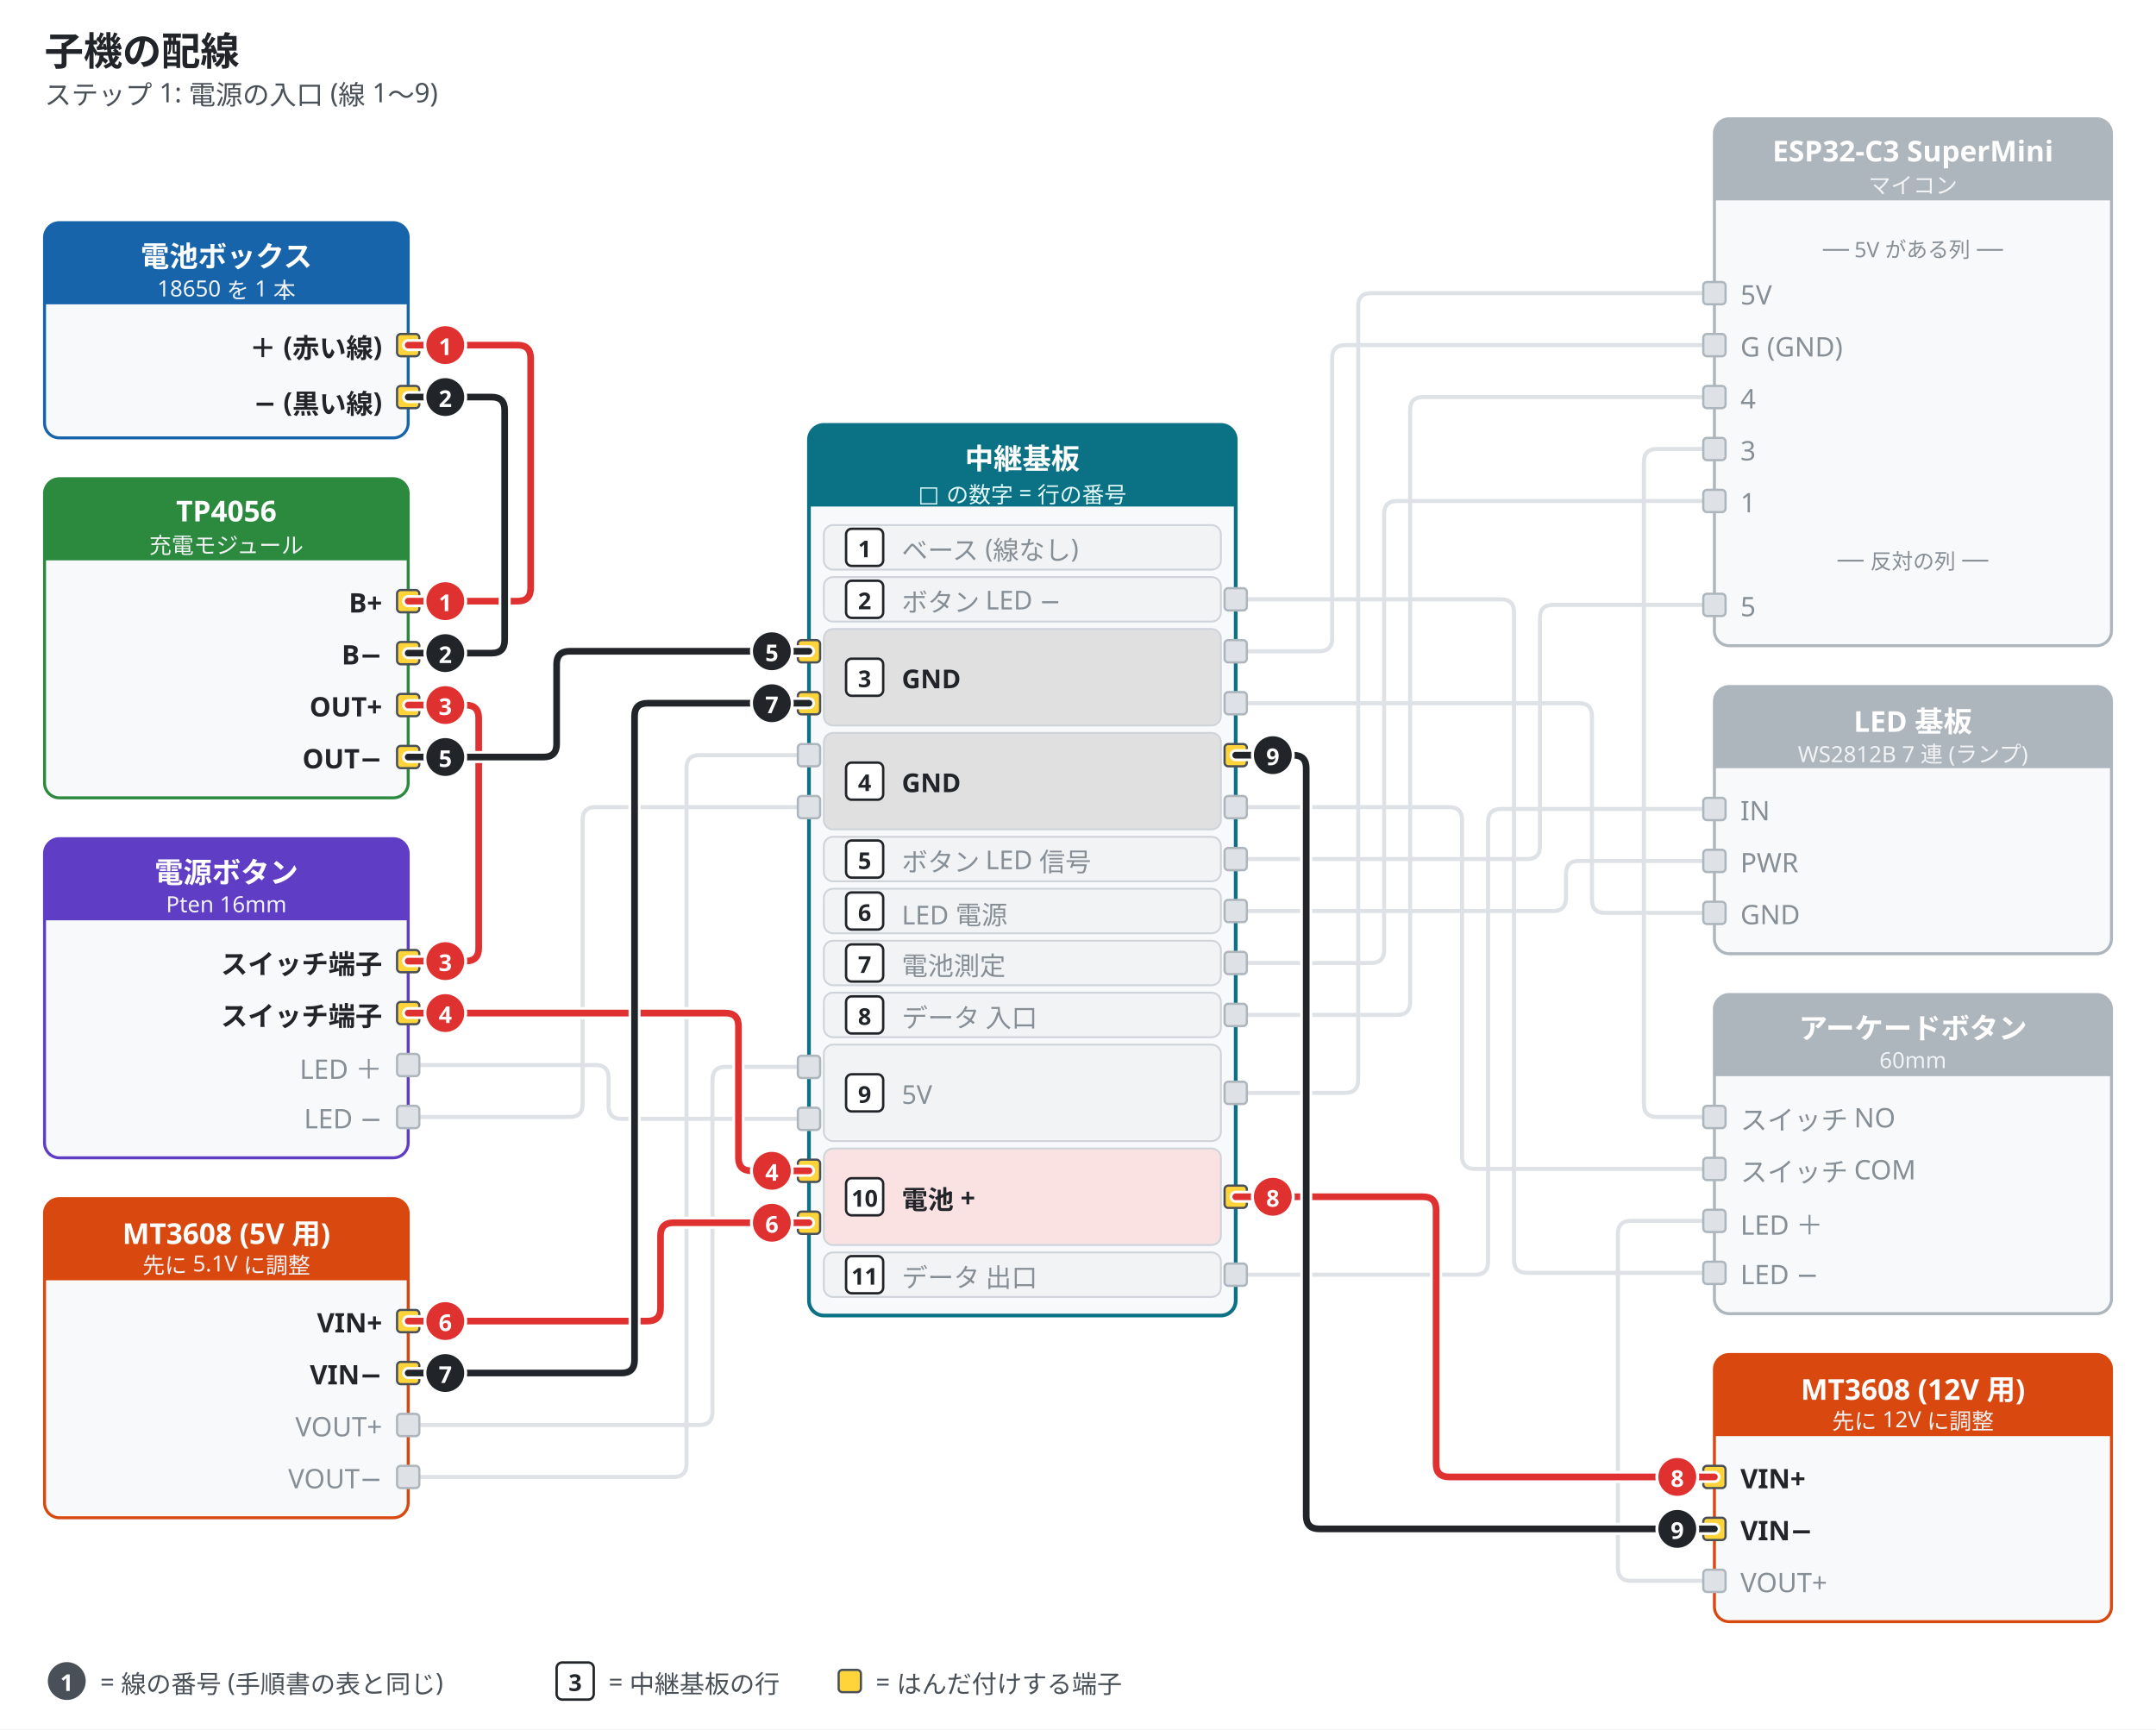
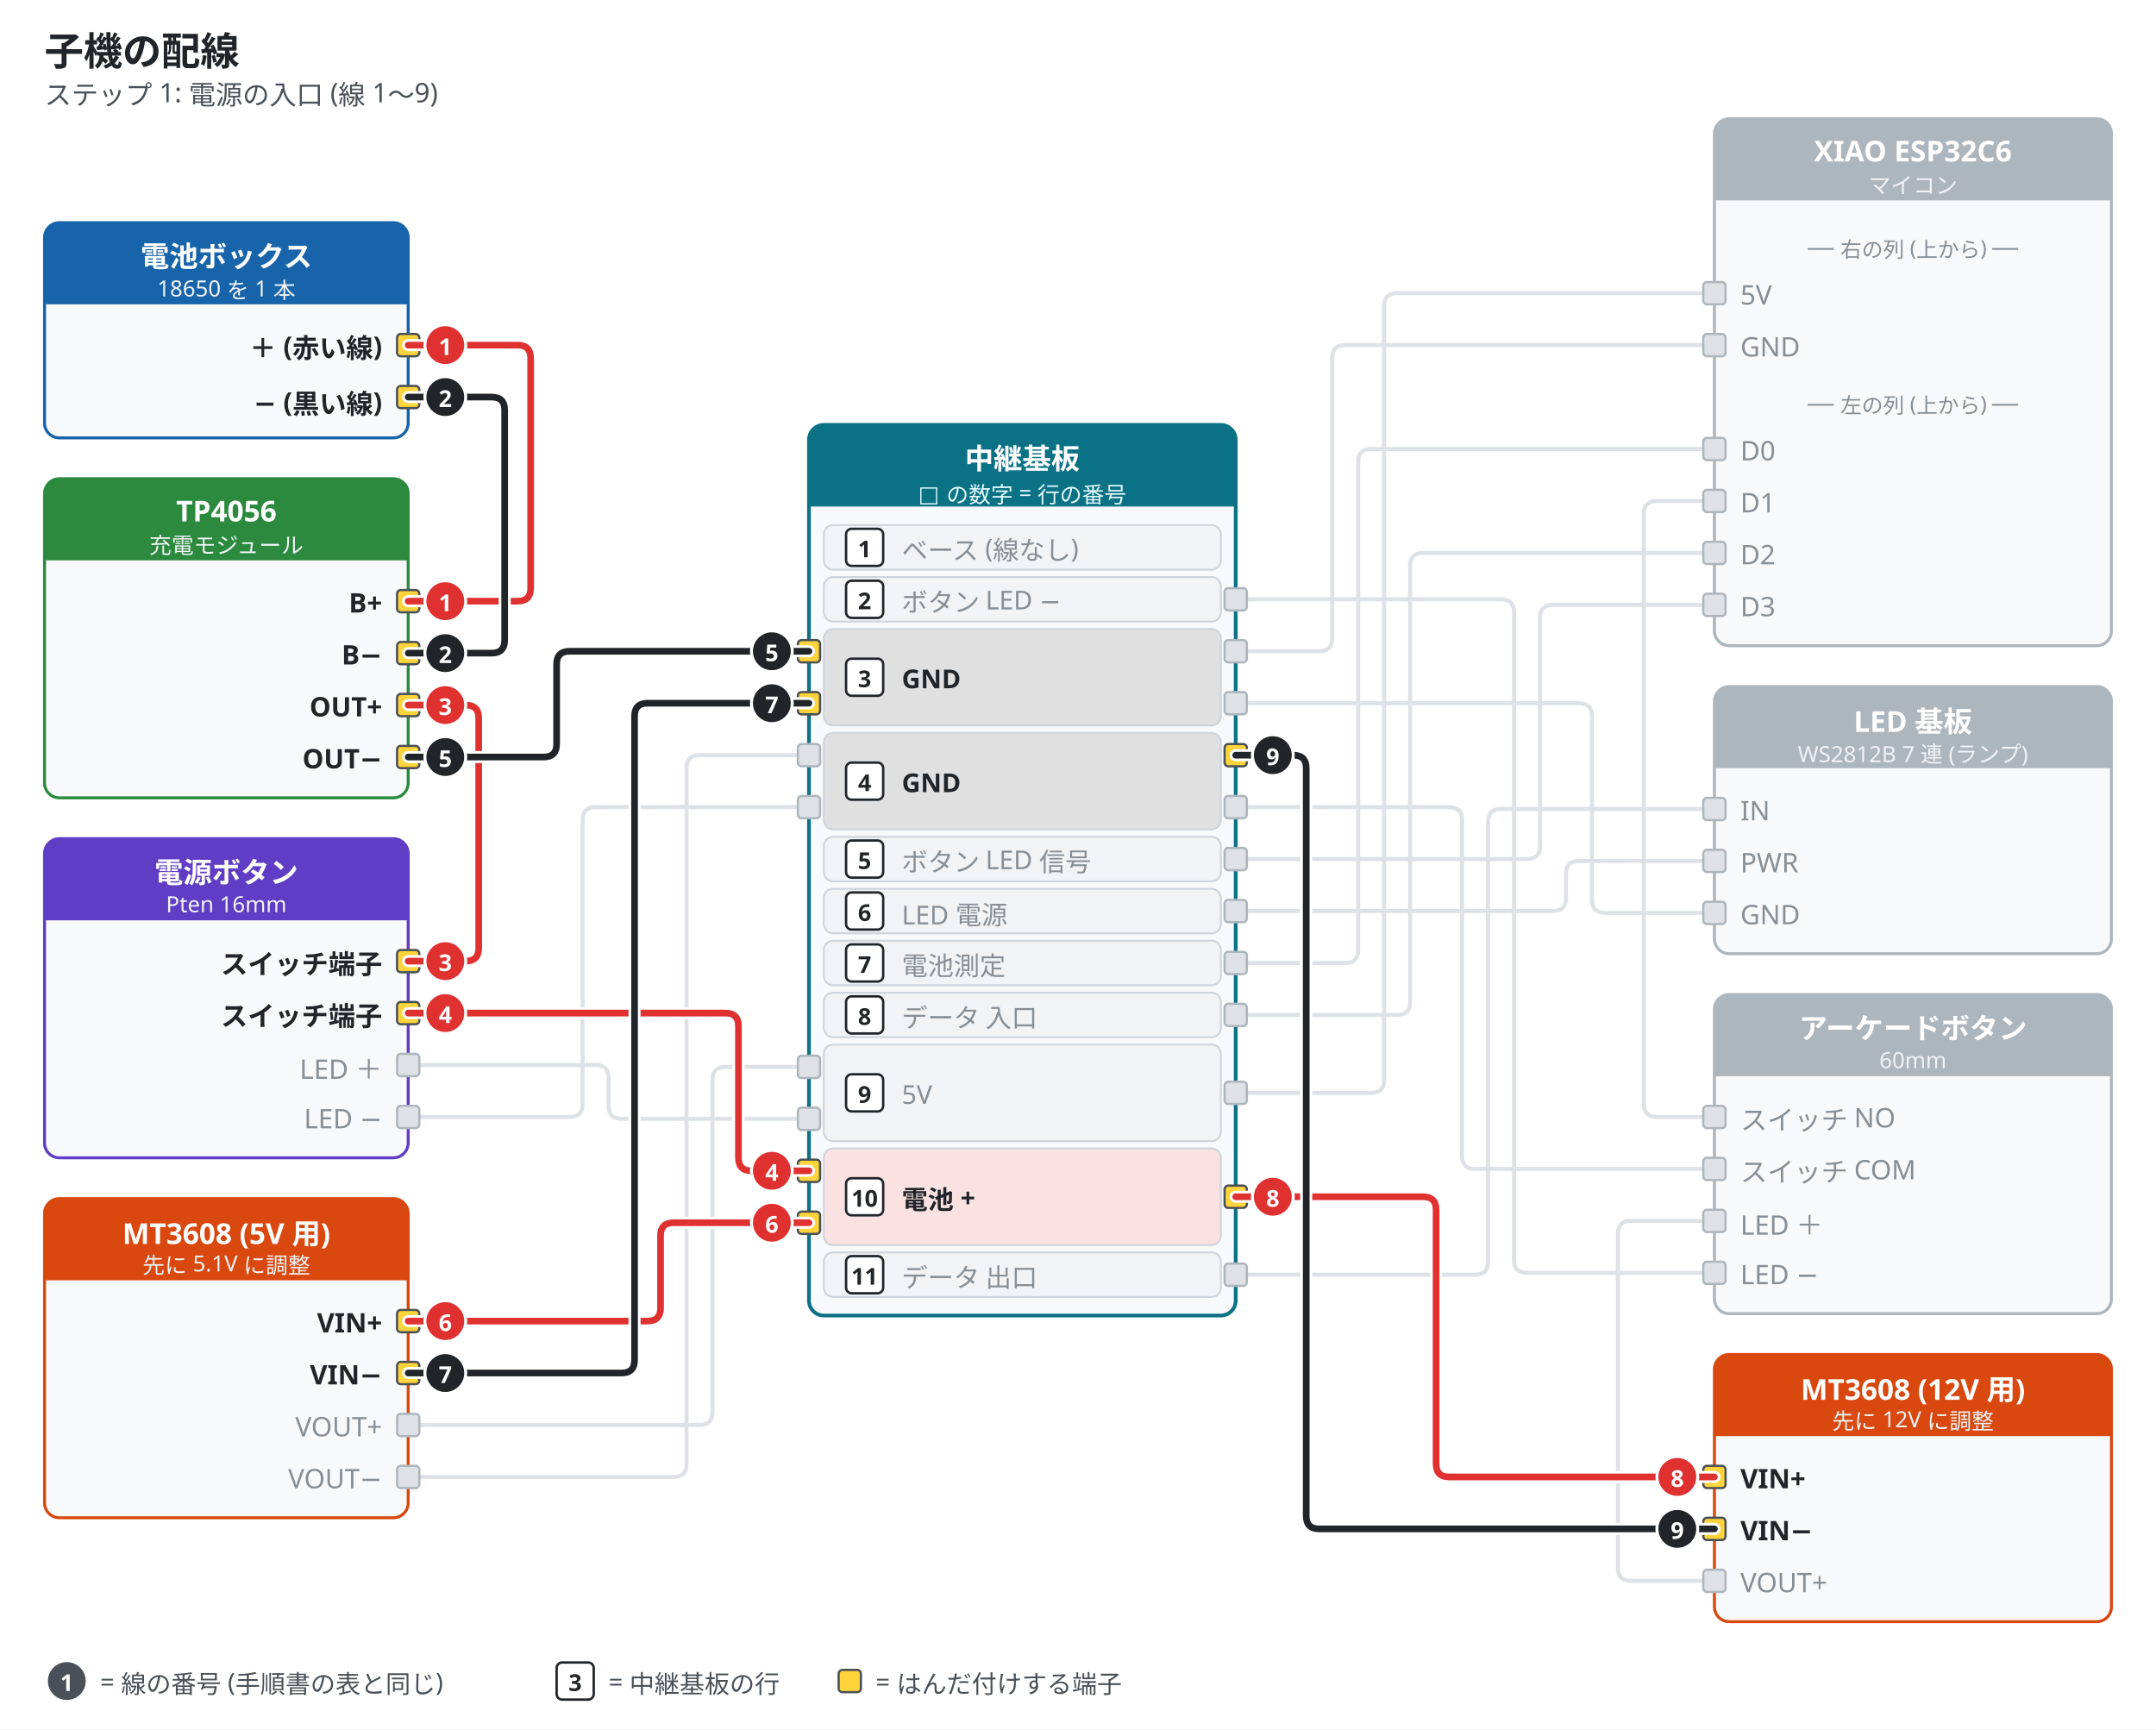
<svg xmlns="http://www.w3.org/2000/svg" viewBox="0 0 1162 932" width="1162" height="932" font-family="'Hiragino Sans','Hiragino Kaku Gothic ProN','Noto Sans JP','Yu Gothic',Meiryo,sans-serif" role="img">
  <rect width="1162" height="932" fill="#ffffff" />
  <text x="24.0" y="26.0" font-size="21" fill="#212529" text-anchor="start" font-weight="bold" dominant-baseline="central">子機の配線</text>
  <text x="24.0" y="50.0" font-size="14.5" fill="#495057" text-anchor="start" font-weight="normal" dominant-baseline="central">ステップ 1: 電源の入口 (線 1〜9)</text>
  <path d="M220.0,768.0 L377.0,768.0 Q384.0,768.0 384.0,761.0 L384.0,582.0 Q384.0,575.0 391.0,575.0 L436.0,575.0" fill="none" stroke="#dee2e6" stroke-width="2.2" stroke-linecap="round" stroke-linejoin="round" />
  <path d="M220.0,796.0 L363.0,796.0 Q370.0,796.0 370.0,789.0 L370.0,414.0 Q370.0,407.0 377.0,407.0 L436.0,407.0" fill="none" stroke="#dee2e6" stroke-width="2.2" stroke-linecap="round" stroke-linejoin="round" />
-   <path d="M666.0,589.0 L725.0,589.0 Q732.0,589.0 732.0,582.0 L732.0,165.0 Q732.0,158.0 739.0,158.0 L924.0,158.0" fill="none" stroke="#dee2e6" stroke-width="2.2" stroke-linecap="round" stroke-linejoin="round" />
+   <path d="M666.0,589.0 L739.0,589.0 Q746.0,589.0 746.0,582.0 L746.0,165.0 Q746.0,158.0 753.0,158.0 L924.0,158.0" fill="none" stroke="#dee2e6" stroke-width="2.2" stroke-linecap="round" stroke-linejoin="round" />
  <path d="M666.0,351.0 L711.0,351.0 Q718.0,351.0 718.0,344.0 L718.0,193.0 Q718.0,186.0 725.0,186.0 L924.0,186.0" fill="none" stroke="#dee2e6" stroke-width="2.2" stroke-linecap="round" stroke-linejoin="round" />
-   <path d="M924.0,270.0 L753.0,270.0 Q746.0,270.0 746.0,277.0 L746.0,512.0 Q746.0,519.0 739.0,519.0 L666.0,519.0" fill="none" stroke="#dee2e6" stroke-width="2.2" stroke-linecap="round" stroke-linejoin="round" />
-   <path d="M924.0,214.0 L767.0,214.0 Q760.0,214.0 760.0,221.0 L760.0,540.0 Q760.0,547.0 753.0,547.0 L666.0,547.0" fill="none" stroke="#dee2e6" stroke-width="2.2" stroke-linecap="round" stroke-linejoin="round" />
+   <path d="M924.0,242.0 L739.0,242.0 Q732.0,242.0 732.0,249.0 L732.0,512.0 Q732.0,519.0 725.0,519.0 L666.0,519.0" fill="none" stroke="#dee2e6" stroke-width="2.2" stroke-linecap="round" stroke-linejoin="round" />
+   <path d="M924.0,298.0 L767.0,298.0 Q760.0,298.0 760.0,305.0 L760.0,540.0 Q760.0,547.0 753.0,547.0 L666.0,547.0" fill="none" stroke="#dee2e6" stroke-width="2.2" stroke-linecap="round" stroke-linejoin="round" />
  <path d="M924.0,326.0 L837.0,326.0 Q830.0,326.0 830.0,333.0 L830.0,456.0 Q830.0,463.0 823.0,463.0 L666.0,463.0" fill="none" stroke="#dee2e6" stroke-width="2.2" stroke-linecap="round" stroke-linejoin="round" />
  <path d="M666.0,687.0 L795.0,687.0 Q802.0,687.0 802.0,680.0 L802.0,443.0 Q802.0,436.0 809.0,436.0 L924.0,436.0" fill="none" stroke="#dee2e6" stroke-width="2.2" stroke-linecap="round" stroke-linejoin="round" />
  <path d="M666.0,491.0 L837.0,491.0 Q844.0,491.0 844.0,484.0 L844.0,471.0 Q844.0,464.0 851.0,464.0 L924.0,464.0" fill="none" stroke="#dee2e6" stroke-width="2.2" stroke-linecap="round" stroke-linejoin="round" />
  <path d="M666.0,379.0 L851.0,379.0 Q858.0,379.0 858.0,386.0 L858.0,485.0 Q858.0,492.0 865.0,492.0 L924.0,492.0" fill="none" stroke="#dee2e6" stroke-width="2.2" stroke-linecap="round" stroke-linejoin="round" />
-   <path d="M924.0,242.0 L893.0,242.0 Q886.0,242.0 886.0,249.0 L886.0,595.0 Q886.0,602.0 893.0,602.0 L924.0,602.0" fill="none" stroke="#dee2e6" stroke-width="2.2" stroke-linecap="round" stroke-linejoin="round" />
+   <path d="M924.0,270.0 L893.0,270.0 Q886.0,270.0 886.0,277.0 L886.0,595.0 Q886.0,602.0 893.0,602.0 L924.0,602.0" fill="none" stroke="#dee2e6" stroke-width="2.2" stroke-linecap="round" stroke-linejoin="round" />
  <path d="M666.0,435.0 L781.0,435.0 Q788.0,435.0 788.0,442.0 L788.0,623.0 Q788.0,630.0 795.0,630.0 L924.0,630.0" fill="none" stroke="#dee2e6" stroke-width="2.2" stroke-linecap="round" stroke-linejoin="round" />
  <path d="M924.0,852.0 L879.0,852.0 Q872.0,852.0 872.0,845.0 L872.0,665.0 Q872.0,658.0 879.0,658.0 L924.0,658.0" fill="none" stroke="#dee2e6" stroke-width="2.2" stroke-linecap="round" stroke-linejoin="round" />
  <path d="M666.0,323.0 L809.0,323.0 Q816.0,323.0 816.0,330.0 L816.0,679.0 Q816.0,686.0 823.0,686.0 L924.0,686.0" fill="none" stroke="#dee2e6" stroke-width="2.2" stroke-linecap="round" stroke-linejoin="round" />
  <path d="M436.0,603.0 L335.0,603.0 Q328.0,603.0 328.0,596.0 L328.0,581.0 Q328.0,574.0 321.0,574.0 L220.0,574.0" fill="none" stroke="#dee2e6" stroke-width="2.2" stroke-linecap="round" stroke-linejoin="round" />
  <path d="M436.0,435.0 L321.0,435.0 Q314.0,435.0 314.0,442.0 L314.0,595.0 Q314.0,602.0 307.0,602.0 L220.0,602.0" fill="none" stroke="#dee2e6" stroke-width="2.2" stroke-linecap="round" stroke-linejoin="round" />
  <rect x="24.0" y="120.0" width="196.0" height="116.0" rx="8" fill="#f8f9fa" stroke="#1864ab" stroke-width="1.6" />
  <path d="M24.0,164.0 v-36 a8,8 0 0 1 8,-8 h180.0 a8,8 0 0 1 8,8 v36 z" fill="#1864ab" stroke="none" stroke-width="0" stroke-linecap="round" stroke-linejoin="round" />
  <text x="122.0" y="137.0" font-size="15.5" fill="#ffffff" text-anchor="middle" font-weight="bold" dominant-baseline="central">電池ボックス</text>
  <text x="122.0" y="155.0" font-size="12" fill="#f1f3f5" text-anchor="middle" font-weight="normal" dominant-baseline="central">18650 を 1 本</text>
  <rect x="214.0" y="180.0" width="12.0" height="12.0" rx="2" fill="#ffd43b" stroke="#495057" stroke-width="1.2" />
  <text x="206.0" y="186.5" font-size="14.5" fill="#212529" text-anchor="end" font-weight="bold" dominant-baseline="central">＋ (赤い線)</text>
  <rect x="214.0" y="208.0" width="12.0" height="12.0" rx="2" fill="#ffd43b" stroke="#495057" stroke-width="1.2" />
  <text x="206.0" y="214.5" font-size="14.5" fill="#212529" text-anchor="end" font-weight="bold" dominant-baseline="central">− (黒い線)</text>
  <rect x="24.0" y="258.0" width="196.0" height="172.0" rx="8" fill="#f8f9fa" stroke="#2b8a3e" stroke-width="1.6" />
  <path d="M24.0,302.0 v-36 a8,8 0 0 1 8,-8 h180.0 a8,8 0 0 1 8,8 v36 z" fill="#2b8a3e" stroke="none" stroke-width="0" stroke-linecap="round" stroke-linejoin="round" />
  <text x="122.0" y="275.0" font-size="15.5" fill="#ffffff" text-anchor="middle" font-weight="bold" dominant-baseline="central">TP4056</text>
  <text x="122.0" y="293.0" font-size="12" fill="#f1f3f5" text-anchor="middle" font-weight="normal" dominant-baseline="central">充電モジュール</text>
  <rect x="214.0" y="318.0" width="12.0" height="12.0" rx="2" fill="#ffd43b" stroke="#495057" stroke-width="1.2" />
  <text x="206.0" y="324.5" font-size="14.5" fill="#212529" text-anchor="end" font-weight="bold" dominant-baseline="central">B+</text>
  <rect x="214.0" y="346.0" width="12.0" height="12.0" rx="2" fill="#ffd43b" stroke="#495057" stroke-width="1.2" />
  <text x="206.0" y="352.5" font-size="14.5" fill="#212529" text-anchor="end" font-weight="bold" dominant-baseline="central">B−</text>
  <rect x="214.0" y="374.0" width="12.0" height="12.0" rx="2" fill="#ffd43b" stroke="#495057" stroke-width="1.2" />
  <text x="206.0" y="380.5" font-size="14.5" fill="#212529" text-anchor="end" font-weight="bold" dominant-baseline="central">OUT+</text>
  <rect x="214.0" y="402.0" width="12.0" height="12.0" rx="2" fill="#ffd43b" stroke="#495057" stroke-width="1.2" />
  <text x="206.0" y="408.5" font-size="14.5" fill="#212529" text-anchor="end" font-weight="bold" dominant-baseline="central">OUT−</text>
  <rect x="24.0" y="452.0" width="196.0" height="172.0" rx="8" fill="#f8f9fa" stroke="#5f3dc4" stroke-width="1.6" />
  <path d="M24.0,496.0 v-36 a8,8 0 0 1 8,-8 h180.0 a8,8 0 0 1 8,8 v36 z" fill="#5f3dc4" stroke="none" stroke-width="0" stroke-linecap="round" stroke-linejoin="round" />
  <text x="122.0" y="469.0" font-size="15.5" fill="#ffffff" text-anchor="middle" font-weight="bold" dominant-baseline="central">電源ボタン</text>
  <text x="122.0" y="487.0" font-size="12" fill="#f1f3f5" text-anchor="middle" font-weight="normal" dominant-baseline="central">Pten 16mm</text>
  <rect x="214.0" y="512.0" width="12.0" height="12.0" rx="2" fill="#ffd43b" stroke="#495057" stroke-width="1.2" />
  <text x="206.0" y="518.5" font-size="14.5" fill="#212529" text-anchor="end" font-weight="bold" dominant-baseline="central">スイッチ端子</text>
  <rect x="214.0" y="540.0" width="12.0" height="12.0" rx="2" fill="#ffd43b" stroke="#495057" stroke-width="1.2" />
  <text x="206.0" y="546.5" font-size="14.5" fill="#212529" text-anchor="end" font-weight="bold" dominant-baseline="central">スイッチ端子</text>
  <rect x="214.0" y="568.0" width="12.0" height="12.0" rx="2" fill="#dee2e6" stroke="#adb5bd" stroke-width="1.2" />
  <text x="206.0" y="574.5" font-size="14.5" fill="#868e96" text-anchor="end" font-weight="normal" dominant-baseline="central">LED ＋</text>
  <rect x="214.0" y="596.0" width="12.0" height="12.0" rx="2" fill="#dee2e6" stroke="#adb5bd" stroke-width="1.2" />
  <text x="206.0" y="602.5" font-size="14.5" fill="#868e96" text-anchor="end" font-weight="normal" dominant-baseline="central">LED −</text>
  <rect x="24.0" y="646.0" width="196.0" height="172.0" rx="8" fill="#f8f9fa" stroke="#d9480f" stroke-width="1.6" />
  <path d="M24.0,690.0 v-36 a8,8 0 0 1 8,-8 h180.0 a8,8 0 0 1 8,8 v36 z" fill="#d9480f" stroke="none" stroke-width="0" stroke-linecap="round" stroke-linejoin="round" />
  <text x="122.0" y="663.0" font-size="15.5" fill="#ffffff" text-anchor="middle" font-weight="bold" dominant-baseline="central">MT3608 (5V 用)</text>
  <text x="122.0" y="681.0" font-size="12" fill="#f1f3f5" text-anchor="middle" font-weight="normal" dominant-baseline="central">先に 5.1V に調整</text>
  <rect x="214.0" y="706.0" width="12.0" height="12.0" rx="2" fill="#ffd43b" stroke="#495057" stroke-width="1.2" />
  <text x="206.0" y="712.5" font-size="14.5" fill="#212529" text-anchor="end" font-weight="bold" dominant-baseline="central">VIN+</text>
  <rect x="214.0" y="734.0" width="12.0" height="12.0" rx="2" fill="#ffd43b" stroke="#495057" stroke-width="1.2" />
  <text x="206.0" y="740.5" font-size="14.5" fill="#212529" text-anchor="end" font-weight="bold" dominant-baseline="central">VIN−</text>
  <rect x="214.0" y="762.0" width="12.0" height="12.0" rx="2" fill="#dee2e6" stroke="#adb5bd" stroke-width="1.2" />
  <text x="206.0" y="768.5" font-size="14.5" fill="#868e96" text-anchor="end" font-weight="normal" dominant-baseline="central">VOUT+</text>
  <rect x="214.0" y="790.0" width="12.0" height="12.0" rx="2" fill="#dee2e6" stroke="#adb5bd" stroke-width="1.2" />
  <text x="206.0" y="796.5" font-size="14.5" fill="#868e96" text-anchor="end" font-weight="normal" dominant-baseline="central">VOUT−</text>
  <rect x="924.0" y="64.0" width="214.0" height="284.0" rx="8" fill="#f8f9fa" stroke="#adb5bd" stroke-width="1.6" />
  <path d="M924.0,108.0 v-36 a8,8 0 0 1 8,-8 h198.0 a8,8 0 0 1 8,8 v36 z" fill="#adb5bd" stroke="none" stroke-width="0" stroke-linecap="round" stroke-linejoin="round" />
-   <text x="1031.0" y="81.0" font-size="15.5" fill="#ffffff" text-anchor="middle" font-weight="bold" dominant-baseline="central">ESP32-C3 SuperMini</text>
+   <text x="1031.0" y="81.0" font-size="15.5" fill="#ffffff" text-anchor="middle" font-weight="bold" dominant-baseline="central">XIAO ESP32C6</text>
  <text x="1031.0" y="99.0" font-size="12" fill="#f1f3f5" text-anchor="middle" font-weight="normal" dominant-baseline="central">マイコン</text>
-   <text x="1031.0" y="132.0" font-size="11.5" fill="#868e96" text-anchor="middle" font-weight="normal" dominant-baseline="central">── 5V がある列 ──</text>
+   <text x="1031.0" y="132.0" font-size="11.5" fill="#868e96" text-anchor="middle" font-weight="normal" dominant-baseline="central">── 右の列 (上から) ──</text>
  <rect x="918.0" y="152.0" width="12.0" height="12.0" rx="2" fill="#dee2e6" stroke="#adb5bd" stroke-width="1.2" />
  <text x="938.0" y="158.5" font-size="14.5" fill="#868e96" text-anchor="start" font-weight="normal" dominant-baseline="central">5V</text>
  <rect x="918.0" y="180.0" width="12.0" height="12.0" rx="2" fill="#dee2e6" stroke="#adb5bd" stroke-width="1.2" />
-   <text x="938.0" y="186.5" font-size="14.5" fill="#868e96" text-anchor="start" font-weight="normal" dominant-baseline="central">G (GND)</text>
-   <rect x="918.0" y="208.0" width="12.0" height="12.0" rx="2" fill="#dee2e6" stroke="#adb5bd" stroke-width="1.2" />
-   <text x="938.0" y="214.5" font-size="14.5" fill="#868e96" text-anchor="start" font-weight="normal" dominant-baseline="central">4</text>
+   <text x="938.0" y="186.5" font-size="14.5" fill="#868e96" text-anchor="start" font-weight="normal" dominant-baseline="central">GND</text>
+   <text x="1031.0" y="216.0" font-size="11.5" fill="#868e96" text-anchor="middle" font-weight="normal" dominant-baseline="central">── 左の列 (上から) ──</text>
  <rect x="918.0" y="236.0" width="12.0" height="12.0" rx="2" fill="#dee2e6" stroke="#adb5bd" stroke-width="1.2" />
-   <text x="938.0" y="242.5" font-size="14.5" fill="#868e96" text-anchor="start" font-weight="normal" dominant-baseline="central">3</text>
+   <text x="938.0" y="242.5" font-size="14.5" fill="#868e96" text-anchor="start" font-weight="normal" dominant-baseline="central">D0</text>
  <rect x="918.0" y="264.0" width="12.0" height="12.0" rx="2" fill="#dee2e6" stroke="#adb5bd" stroke-width="1.2" />
-   <text x="938.0" y="270.5" font-size="14.5" fill="#868e96" text-anchor="start" font-weight="normal" dominant-baseline="central">1</text>
-   <text x="1031.0" y="300.0" font-size="11.5" fill="#868e96" text-anchor="middle" font-weight="normal" dominant-baseline="central">── 反対の列 ──</text>
+   <text x="938.0" y="270.5" font-size="14.5" fill="#868e96" text-anchor="start" font-weight="normal" dominant-baseline="central">D1</text>
+   <rect x="918.0" y="292.0" width="12.0" height="12.0" rx="2" fill="#dee2e6" stroke="#adb5bd" stroke-width="1.2" />
+   <text x="938.0" y="298.5" font-size="14.5" fill="#868e96" text-anchor="start" font-weight="normal" dominant-baseline="central">D2</text>
  <rect x="918.0" y="320.0" width="12.0" height="12.0" rx="2" fill="#dee2e6" stroke="#adb5bd" stroke-width="1.2" />
-   <text x="938.0" y="326.5" font-size="14.5" fill="#868e96" text-anchor="start" font-weight="normal" dominant-baseline="central">5</text>
+   <text x="938.0" y="326.5" font-size="14.5" fill="#868e96" text-anchor="start" font-weight="normal" dominant-baseline="central">D3</text>
  <rect x="924.0" y="370.0" width="214.0" height="144.0" rx="8" fill="#f8f9fa" stroke="#adb5bd" stroke-width="1.6" />
  <path d="M924.0,414.0 v-36 a8,8 0 0 1 8,-8 h198.0 a8,8 0 0 1 8,8 v36 z" fill="#adb5bd" stroke="none" stroke-width="0" stroke-linecap="round" stroke-linejoin="round" />
  <text x="1031.0" y="387.0" font-size="15.5" fill="#ffffff" text-anchor="middle" font-weight="bold" dominant-baseline="central">LED 基板</text>
  <text x="1031.0" y="405.0" font-size="12" fill="#f1f3f5" text-anchor="middle" font-weight="normal" dominant-baseline="central">WS2812B 7 連 (ランプ)</text>
  <rect x="918.0" y="430.0" width="12.0" height="12.0" rx="2" fill="#dee2e6" stroke="#adb5bd" stroke-width="1.2" />
  <text x="938.0" y="436.5" font-size="14.5" fill="#868e96" text-anchor="start" font-weight="normal" dominant-baseline="central">IN</text>
  <rect x="918.0" y="458.0" width="12.0" height="12.0" rx="2" fill="#dee2e6" stroke="#adb5bd" stroke-width="1.2" />
  <text x="938.0" y="464.5" font-size="14.5" fill="#868e96" text-anchor="start" font-weight="normal" dominant-baseline="central">PWR</text>
  <rect x="918.0" y="486.0" width="12.0" height="12.0" rx="2" fill="#dee2e6" stroke="#adb5bd" stroke-width="1.2" />
  <text x="938.0" y="492.5" font-size="14.5" fill="#868e96" text-anchor="start" font-weight="normal" dominant-baseline="central">GND</text>
  <rect x="924.0" y="536.0" width="214.0" height="172.0" rx="8" fill="#f8f9fa" stroke="#adb5bd" stroke-width="1.6" />
  <path d="M924.0,580.0 v-36 a8,8 0 0 1 8,-8 h198.0 a8,8 0 0 1 8,8 v36 z" fill="#adb5bd" stroke="none" stroke-width="0" stroke-linecap="round" stroke-linejoin="round" />
  <text x="1031.0" y="553.0" font-size="15.5" fill="#ffffff" text-anchor="middle" font-weight="bold" dominant-baseline="central">アーケードボタン</text>
  <text x="1031.0" y="571.0" font-size="12" fill="#f1f3f5" text-anchor="middle" font-weight="normal" dominant-baseline="central">60mm</text>
  <rect x="918.0" y="596.0" width="12.0" height="12.0" rx="2" fill="#dee2e6" stroke="#adb5bd" stroke-width="1.2" />
  <text x="938.0" y="602.5" font-size="14.5" fill="#868e96" text-anchor="start" font-weight="normal" dominant-baseline="central">スイッチ NO</text>
  <rect x="918.0" y="624.0" width="12.0" height="12.0" rx="2" fill="#dee2e6" stroke="#adb5bd" stroke-width="1.2" />
  <text x="938.0" y="630.5" font-size="14.5" fill="#868e96" text-anchor="start" font-weight="normal" dominant-baseline="central">スイッチ COM</text>
  <rect x="918.0" y="652.0" width="12.0" height="12.0" rx="2" fill="#dee2e6" stroke="#adb5bd" stroke-width="1.2" />
  <text x="938.0" y="658.5" font-size="14.5" fill="#868e96" text-anchor="start" font-weight="normal" dominant-baseline="central">LED ＋</text>
  <rect x="918.0" y="680.0" width="12.0" height="12.0" rx="2" fill="#dee2e6" stroke="#adb5bd" stroke-width="1.2" />
  <text x="938.0" y="686.5" font-size="14.5" fill="#868e96" text-anchor="start" font-weight="normal" dominant-baseline="central">LED −</text>
  <rect x="924.0" y="730.0" width="214.0" height="144.0" rx="8" fill="#f8f9fa" stroke="#d9480f" stroke-width="1.6" />
  <path d="M924.0,774.0 v-36 a8,8 0 0 1 8,-8 h198.0 a8,8 0 0 1 8,8 v36 z" fill="#d9480f" stroke="none" stroke-width="0" stroke-linecap="round" stroke-linejoin="round" />
  <text x="1031.0" y="747.0" font-size="15.5" fill="#ffffff" text-anchor="middle" font-weight="bold" dominant-baseline="central">MT3608 (12V 用)</text>
  <text x="1031.0" y="765.0" font-size="12" fill="#f1f3f5" text-anchor="middle" font-weight="normal" dominant-baseline="central">先に 12V に調整</text>
  <rect x="918.0" y="790.0" width="12.0" height="12.0" rx="2" fill="#ffd43b" stroke="#495057" stroke-width="1.2" />
  <text x="938.0" y="796.5" font-size="14.5" fill="#212529" text-anchor="start" font-weight="bold" dominant-baseline="central">VIN+</text>
  <rect x="918.0" y="818.0" width="12.0" height="12.0" rx="2" fill="#ffd43b" stroke="#495057" stroke-width="1.2" />
  <text x="938.0" y="824.5" font-size="14.5" fill="#212529" text-anchor="start" font-weight="bold" dominant-baseline="central">VIN−</text>
  <rect x="918.0" y="846.0" width="12.0" height="12.0" rx="2" fill="#dee2e6" stroke="#adb5bd" stroke-width="1.2" />
  <text x="938.0" y="852.5" font-size="14.5" fill="#868e96" text-anchor="start" font-weight="normal" dominant-baseline="central">VOUT+</text>
  <rect x="436.0" y="229.0" width="230.0" height="480.0" rx="8" fill="#f8f9fa" stroke="#0b7285" stroke-width="2" />
  <path d="M436.0,273.0 v-36 a8,8 0 0 1 8,-8 h214.0 a8,8 0 0 1 8,8 v36 z" fill="#0b7285" stroke="none" stroke-width="0" stroke-linecap="round" stroke-linejoin="round" />
  <text x="551.0" y="246.0" font-size="15.5" fill="#ffffff" text-anchor="middle" font-weight="bold" dominant-baseline="central">中継基板</text>
  <text x="551.0" y="264.0" font-size="12" fill="#e3fafc" text-anchor="middle" font-weight="normal" dominant-baseline="central">□ の数字 = 行の番号</text>
  <rect x="444.0" y="283.0" width="214.0" height="24.0" rx="5" fill="#f1f3f5" stroke="#ced4da" stroke-width="1" />
  <rect x="456.0" y="285.0" width="20.0" height="20.0" rx="3" fill="#ffffff" stroke="#212529" stroke-width="1.3" />
  <text x="466.0" y="295.5" font-size="12.5" fill="#212529" text-anchor="middle" font-weight="bold" dominant-baseline="central">1</text>
  <text x="486.0" y="295.5" font-size="14" fill="#868e96" text-anchor="start" font-weight="normal" dominant-baseline="central">ベース (線なし)</text>
  <rect x="444.0" y="311.0" width="214.0" height="24.0" rx="5" fill="#f1f3f5" stroke="#ced4da" stroke-width="1" />
  <rect x="456.0" y="313.0" width="20.0" height="20.0" rx="3" fill="#ffffff" stroke="#212529" stroke-width="1.3" />
  <text x="466.0" y="323.5" font-size="12.5" fill="#212529" text-anchor="middle" font-weight="bold" dominant-baseline="central">2</text>
  <text x="486.0" y="323.5" font-size="14" fill="#868e96" text-anchor="start" font-weight="normal" dominant-baseline="central">ボタン LED −</text>
  <rect x="660.0" y="317.0" width="12.0" height="12.0" rx="2" fill="#dee2e6" stroke="#adb5bd" stroke-width="1.2" />
  <rect x="444.0" y="339.0" width="214.0" height="52.0" rx="5" fill="#e0e0e1" stroke="#ced4da" stroke-width="1" />
  <rect x="456.0" y="355.0" width="20.0" height="20.0" rx="3" fill="#ffffff" stroke="#212529" stroke-width="1.3" />
  <text x="466.0" y="365.5" font-size="12.5" fill="#212529" text-anchor="middle" font-weight="bold" dominant-baseline="central">3</text>
  <text x="486.0" y="365.5" font-size="14" fill="#212529" text-anchor="start" font-weight="bold" dominant-baseline="central">GND</text>
  <rect x="430.0" y="345.0" width="12.0" height="12.0" rx="2" fill="#ffd43b" stroke="#495057" stroke-width="1.2" />
  <rect x="430.0" y="373.0" width="12.0" height="12.0" rx="2" fill="#ffd43b" stroke="#495057" stroke-width="1.2" />
  <rect x="660.0" y="345.0" width="12.0" height="12.0" rx="2" fill="#dee2e6" stroke="#adb5bd" stroke-width="1.2" />
  <rect x="660.0" y="373.0" width="12.0" height="12.0" rx="2" fill="#dee2e6" stroke="#adb5bd" stroke-width="1.2" />
  <rect x="444.0" y="395.0" width="214.0" height="52.0" rx="5" fill="#e0e0e1" stroke="#ced4da" stroke-width="1" />
  <rect x="456.0" y="411.0" width="20.0" height="20.0" rx="3" fill="#ffffff" stroke="#212529" stroke-width="1.3" />
  <text x="466.0" y="421.5" font-size="12.5" fill="#212529" text-anchor="middle" font-weight="bold" dominant-baseline="central">4</text>
  <text x="486.0" y="421.5" font-size="14" fill="#212529" text-anchor="start" font-weight="bold" dominant-baseline="central">GND</text>
  <rect x="430.0" y="401.0" width="12.0" height="12.0" rx="2" fill="#dee2e6" stroke="#adb5bd" stroke-width="1.2" />
  <rect x="430.0" y="429.0" width="12.0" height="12.0" rx="2" fill="#dee2e6" stroke="#adb5bd" stroke-width="1.2" />
  <rect x="660.0" y="401.0" width="12.0" height="12.0" rx="2" fill="#ffd43b" stroke="#495057" stroke-width="1.2" />
  <rect x="660.0" y="429.0" width="12.0" height="12.0" rx="2" fill="#dee2e6" stroke="#adb5bd" stroke-width="1.2" />
  <rect x="444.0" y="451.0" width="214.0" height="24.0" rx="5" fill="#f1f3f5" stroke="#ced4da" stroke-width="1" />
  <rect x="456.0" y="453.0" width="20.0" height="20.0" rx="3" fill="#ffffff" stroke="#212529" stroke-width="1.3" />
  <text x="466.0" y="463.5" font-size="12.5" fill="#212529" text-anchor="middle" font-weight="bold" dominant-baseline="central">5</text>
  <text x="486.0" y="463.5" font-size="14" fill="#868e96" text-anchor="start" font-weight="normal" dominant-baseline="central">ボタン LED 信号</text>
  <rect x="660.0" y="457.0" width="12.0" height="12.0" rx="2" fill="#dee2e6" stroke="#adb5bd" stroke-width="1.2" />
  <rect x="444.0" y="479.0" width="214.0" height="24.0" rx="5" fill="#f1f3f5" stroke="#ced4da" stroke-width="1" />
  <rect x="456.0" y="481.0" width="20.0" height="20.0" rx="3" fill="#ffffff" stroke="#212529" stroke-width="1.3" />
  <text x="466.0" y="491.5" font-size="12.5" fill="#212529" text-anchor="middle" font-weight="bold" dominant-baseline="central">6</text>
  <text x="486.0" y="491.5" font-size="14" fill="#868e96" text-anchor="start" font-weight="normal" dominant-baseline="central">LED 電源</text>
  <rect x="660.0" y="485.0" width="12.0" height="12.0" rx="2" fill="#dee2e6" stroke="#adb5bd" stroke-width="1.2" />
  <rect x="444.0" y="507.0" width="214.0" height="24.0" rx="5" fill="#f1f3f5" stroke="#ced4da" stroke-width="1" />
  <rect x="456.0" y="509.0" width="20.0" height="20.0" rx="3" fill="#ffffff" stroke="#212529" stroke-width="1.3" />
  <text x="466.0" y="519.5" font-size="12.5" fill="#212529" text-anchor="middle" font-weight="bold" dominant-baseline="central">7</text>
  <text x="486.0" y="519.5" font-size="14" fill="#868e96" text-anchor="start" font-weight="normal" dominant-baseline="central">電池測定</text>
  <rect x="660.0" y="513.0" width="12.0" height="12.0" rx="2" fill="#dee2e6" stroke="#adb5bd" stroke-width="1.2" />
  <rect x="444.0" y="535.0" width="214.0" height="24.0" rx="5" fill="#f1f3f5" stroke="#ced4da" stroke-width="1" />
  <rect x="456.0" y="537.0" width="20.0" height="20.0" rx="3" fill="#ffffff" stroke="#212529" stroke-width="1.3" />
  <text x="466.0" y="547.5" font-size="12.5" fill="#212529" text-anchor="middle" font-weight="bold" dominant-baseline="central">8</text>
  <text x="486.0" y="547.5" font-size="14" fill="#868e96" text-anchor="start" font-weight="normal" dominant-baseline="central">データ 入口</text>
  <rect x="660.0" y="541.0" width="12.0" height="12.0" rx="2" fill="#dee2e6" stroke="#adb5bd" stroke-width="1.2" />
  <rect x="444.0" y="563.0" width="214.0" height="52.0" rx="5" fill="#f1f3f5" stroke="#ced4da" stroke-width="1" />
  <rect x="456.0" y="579.0" width="20.0" height="20.0" rx="3" fill="#ffffff" stroke="#212529" stroke-width="1.3" />
  <text x="466.0" y="589.5" font-size="12.5" fill="#212529" text-anchor="middle" font-weight="bold" dominant-baseline="central">9</text>
  <text x="486.0" y="589.5" font-size="14" fill="#868e96" text-anchor="start" font-weight="normal" dominant-baseline="central">5V</text>
  <rect x="430.0" y="569.0" width="12.0" height="12.0" rx="2" fill="#dee2e6" stroke="#adb5bd" stroke-width="1.2" />
  <rect x="430.0" y="597.0" width="12.0" height="12.0" rx="2" fill="#dee2e6" stroke="#adb5bd" stroke-width="1.2" />
  <rect x="660.0" y="583.0" width="12.0" height="12.0" rx="2" fill="#dee2e6" stroke="#adb5bd" stroke-width="1.2" />
  <rect x="444.0" y="619.0" width="214.0" height="52.0" rx="5" fill="#fbe2e2" stroke="#ced4da" stroke-width="1" />
  <rect x="456.0" y="635.0" width="20.0" height="20.0" rx="3" fill="#ffffff" stroke="#212529" stroke-width="1.3" />
  <text x="466.0" y="645.5" font-size="12.5" fill="#212529" text-anchor="middle" font-weight="bold" dominant-baseline="central">10</text>
  <text x="486.0" y="645.5" font-size="14" fill="#212529" text-anchor="start" font-weight="bold" dominant-baseline="central">電池 +</text>
  <rect x="430.0" y="625.0" width="12.0" height="12.0" rx="2" fill="#ffd43b" stroke="#495057" stroke-width="1.2" />
  <rect x="430.0" y="653.0" width="12.0" height="12.0" rx="2" fill="#ffd43b" stroke="#495057" stroke-width="1.2" />
  <rect x="660.0" y="639.0" width="12.0" height="12.0" rx="2" fill="#ffd43b" stroke="#495057" stroke-width="1.2" />
  <rect x="444.0" y="675.0" width="214.0" height="24.0" rx="5" fill="#f1f3f5" stroke="#ced4da" stroke-width="1" />
  <rect x="456.0" y="677.0" width="20.0" height="20.0" rx="3" fill="#ffffff" stroke="#212529" stroke-width="1.3" />
  <text x="466.0" y="687.5" font-size="12.5" fill="#212529" text-anchor="middle" font-weight="bold" dominant-baseline="central">11</text>
  <text x="486.0" y="687.5" font-size="14" fill="#868e96" text-anchor="start" font-weight="normal" dominant-baseline="central">データ 出口</text>
  <rect x="660.0" y="681.0" width="12.0" height="12.0" rx="2" fill="#dee2e6" stroke="#adb5bd" stroke-width="1.2" />
  <path d="M220.0,186.0 L279.0,186.0 Q286.0,186.0 286.0,193.0 L286.0,317.0 Q286.0,324.0 279.0,324.0 L220.0,324.0" fill="none" stroke="#ffffff" stroke-width="6.5" stroke-linecap="round" stroke-linejoin="round" />
  <path d="M220.0,186.0 L279.0,186.0 Q286.0,186.0 286.0,193.0 L286.0,317.0 Q286.0,324.0 279.0,324.0 L220.0,324.0" fill="none" stroke="#e03131" stroke-width="3.6" stroke-linecap="round" stroke-linejoin="round" />
  <path d="M220.0,214.0 L265.0,214.0 Q272.0,214.0 272.0,221.0 L272.0,345.0 Q272.0,352.0 265.0,352.0 L220.0,352.0" fill="none" stroke="#ffffff" stroke-width="6.5" stroke-linecap="round" stroke-linejoin="round" />
  <path d="M220.0,214.0 L265.0,214.0 Q272.0,214.0 272.0,221.0 L272.0,345.0 Q272.0,352.0 265.0,352.0 L220.0,352.0" fill="none" stroke="#212529" stroke-width="3.6" stroke-linecap="round" stroke-linejoin="round" />
  <path d="M220.0,380.0 L251.0,380.0 Q258.0,380.0 258.0,387.0 L258.0,511.0 Q258.0,518.0 251.0,518.0 L220.0,518.0" fill="none" stroke="#ffffff" stroke-width="6.5" stroke-linecap="round" stroke-linejoin="round" />
  <path d="M220.0,380.0 L251.0,380.0 Q258.0,380.0 258.0,387.0 L258.0,511.0 Q258.0,518.0 251.0,518.0 L220.0,518.0" fill="none" stroke="#e03131" stroke-width="3.6" stroke-linecap="round" stroke-linejoin="round" />
  <path d="M220.0,546.0 L391.0,546.0 Q398.0,546.0 398.0,553.0 L398.0,624.0 Q398.0,631.0 405.0,631.0 L436.0,631.0" fill="none" stroke="#ffffff" stroke-width="6.5" stroke-linecap="round" stroke-linejoin="round" />
  <path d="M220.0,546.0 L391.0,546.0 Q398.0,546.0 398.0,553.0 L398.0,624.0 Q398.0,631.0 405.0,631.0 L436.0,631.0" fill="none" stroke="#e03131" stroke-width="3.6" stroke-linecap="round" stroke-linejoin="round" />
  <path d="M220.0,408.0 L293.0,408.0 Q300.0,408.0 300.0,401.0 L300.0,358.0 Q300.0,351.0 307.0,351.0 L436.0,351.0" fill="none" stroke="#ffffff" stroke-width="6.5" stroke-linecap="round" stroke-linejoin="round" />
  <path d="M220.0,408.0 L293.0,408.0 Q300.0,408.0 300.0,401.0 L300.0,358.0 Q300.0,351.0 307.0,351.0 L436.0,351.0" fill="none" stroke="#212529" stroke-width="3.6" stroke-linecap="round" stroke-linejoin="round" />
  <path d="M436.0,659.0 L363.0,659.0 Q356.0,659.0 356.0,666.0 L356.0,705.0 Q356.0,712.0 349.0,712.0 L220.0,712.0" fill="none" stroke="#ffffff" stroke-width="6.5" stroke-linecap="round" stroke-linejoin="round" />
  <path d="M436.0,659.0 L363.0,659.0 Q356.0,659.0 356.0,666.0 L356.0,705.0 Q356.0,712.0 349.0,712.0 L220.0,712.0" fill="none" stroke="#e03131" stroke-width="3.6" stroke-linecap="round" stroke-linejoin="round" />
  <path d="M436.0,379.0 L349.0,379.0 Q342.0,379.0 342.0,386.0 L342.0,733.0 Q342.0,740.0 335.0,740.0 L220.0,740.0" fill="none" stroke="#ffffff" stroke-width="6.5" stroke-linecap="round" stroke-linejoin="round" />
  <path d="M436.0,379.0 L349.0,379.0 Q342.0,379.0 342.0,386.0 L342.0,733.0 Q342.0,740.0 335.0,740.0 L220.0,740.0" fill="none" stroke="#212529" stroke-width="3.6" stroke-linecap="round" stroke-linejoin="round" />
  <path d="M666.0,645.0 L767.0,645.0 Q774.0,645.0 774.0,652.0 L774.0,789.0 Q774.0,796.0 781.0,796.0 L924.0,796.0" fill="none" stroke="#ffffff" stroke-width="6.5" stroke-linecap="round" stroke-linejoin="round" />
  <path d="M666.0,645.0 L767.0,645.0 Q774.0,645.0 774.0,652.0 L774.0,789.0 Q774.0,796.0 781.0,796.0 L924.0,796.0" fill="none" stroke="#e03131" stroke-width="3.6" stroke-linecap="round" stroke-linejoin="round" />
  <path d="M666.0,407.0 L697.0,407.0 Q704.0,407.0 704.0,414.0 L704.0,817.0 Q704.0,824.0 711.0,824.0 L924.0,824.0" fill="none" stroke="#ffffff" stroke-width="6.5" stroke-linecap="round" stroke-linejoin="round" />
  <path d="M666.0,407.0 L697.0,407.0 Q704.0,407.0 704.0,414.0 L704.0,817.0 Q704.0,824.0 711.0,824.0 L924.0,824.0" fill="none" stroke="#212529" stroke-width="3.6" stroke-linecap="round" stroke-linejoin="round" />
  <circle cx="240.0" cy="186.0" r="11" fill="#e03131" stroke="#ffffff" stroke-width="1.6" />
  <text x="240.0" y="186.5" font-size="12.5" fill="#ffffff" text-anchor="middle" font-weight="bold" dominant-baseline="central">1</text>
  <circle cx="240.0" cy="324.0" r="11" fill="#e03131" stroke="#ffffff" stroke-width="1.6" />
  <text x="240.0" y="324.5" font-size="12.5" fill="#ffffff" text-anchor="middle" font-weight="bold" dominant-baseline="central">1</text>
  <circle cx="240.0" cy="214.0" r="11" fill="#212529" stroke="#ffffff" stroke-width="1.6" />
  <text x="240.0" y="214.5" font-size="12.5" fill="#ffffff" text-anchor="middle" font-weight="bold" dominant-baseline="central">2</text>
  <circle cx="240.0" cy="352.0" r="11" fill="#212529" stroke="#ffffff" stroke-width="1.6" />
  <text x="240.0" y="352.5" font-size="12.5" fill="#ffffff" text-anchor="middle" font-weight="bold" dominant-baseline="central">2</text>
  <circle cx="240.0" cy="380.0" r="11" fill="#e03131" stroke="#ffffff" stroke-width="1.6" />
  <text x="240.0" y="380.5" font-size="12.5" fill="#ffffff" text-anchor="middle" font-weight="bold" dominant-baseline="central">3</text>
  <circle cx="240.0" cy="518.0" r="11" fill="#e03131" stroke="#ffffff" stroke-width="1.6" />
  <text x="240.0" y="518.5" font-size="12.5" fill="#ffffff" text-anchor="middle" font-weight="bold" dominant-baseline="central">3</text>
  <circle cx="240.0" cy="546.0" r="11" fill="#e03131" stroke="#ffffff" stroke-width="1.6" />
  <text x="240.0" y="546.5" font-size="12.5" fill="#ffffff" text-anchor="middle" font-weight="bold" dominant-baseline="central">4</text>
  <circle cx="416.0" cy="631.0" r="11" fill="#e03131" stroke="#ffffff" stroke-width="1.6" />
  <text x="416.0" y="631.5" font-size="12.5" fill="#ffffff" text-anchor="middle" font-weight="bold" dominant-baseline="central">4</text>
  <circle cx="240.0" cy="408.0" r="11" fill="#212529" stroke="#ffffff" stroke-width="1.6" />
  <text x="240.0" y="408.5" font-size="12.5" fill="#ffffff" text-anchor="middle" font-weight="bold" dominant-baseline="central">5</text>
  <circle cx="416.0" cy="351.0" r="11" fill="#212529" stroke="#ffffff" stroke-width="1.6" />
  <text x="416.0" y="351.5" font-size="12.5" fill="#ffffff" text-anchor="middle" font-weight="bold" dominant-baseline="central">5</text>
  <circle cx="416.0" cy="659.0" r="11" fill="#e03131" stroke="#ffffff" stroke-width="1.6" />
  <text x="416.0" y="659.5" font-size="12.5" fill="#ffffff" text-anchor="middle" font-weight="bold" dominant-baseline="central">6</text>
  <circle cx="240.0" cy="712.0" r="11" fill="#e03131" stroke="#ffffff" stroke-width="1.6" />
  <text x="240.0" y="712.5" font-size="12.5" fill="#ffffff" text-anchor="middle" font-weight="bold" dominant-baseline="central">6</text>
  <circle cx="416.0" cy="379.0" r="11" fill="#212529" stroke="#ffffff" stroke-width="1.6" />
  <text x="416.0" y="379.5" font-size="12.5" fill="#ffffff" text-anchor="middle" font-weight="bold" dominant-baseline="central">7</text>
  <circle cx="240.0" cy="740.0" r="11" fill="#212529" stroke="#ffffff" stroke-width="1.6" />
  <text x="240.0" y="740.5" font-size="12.5" fill="#ffffff" text-anchor="middle" font-weight="bold" dominant-baseline="central">7</text>
  <circle cx="686.0" cy="645.0" r="11" fill="#e03131" stroke="#ffffff" stroke-width="1.6" />
  <text x="686.0" y="645.5" font-size="12.5" fill="#ffffff" text-anchor="middle" font-weight="bold" dominant-baseline="central">8</text>
  <circle cx="904.0" cy="796.0" r="11" fill="#e03131" stroke="#ffffff" stroke-width="1.6" />
  <text x="904.0" y="796.5" font-size="12.5" fill="#ffffff" text-anchor="middle" font-weight="bold" dominant-baseline="central">8</text>
  <circle cx="686.0" cy="407.0" r="11" fill="#212529" stroke="#ffffff" stroke-width="1.6" />
  <text x="686.0" y="407.5" font-size="12.5" fill="#ffffff" text-anchor="middle" font-weight="bold" dominant-baseline="central">9</text>
  <circle cx="904.0" cy="824.0" r="11" fill="#212529" stroke="#ffffff" stroke-width="1.6" />
  <text x="904.0" y="824.5" font-size="12.5" fill="#ffffff" text-anchor="middle" font-weight="bold" dominant-baseline="central">9</text>
  <circle cx="36.0" cy="906.0" r="11" fill="#495057" stroke="#ffffff" stroke-width="1.6" />
  <text x="36.0" y="906.5" font-size="12.5" fill="#ffffff" text-anchor="middle" font-weight="bold" dominant-baseline="central">1</text>
  <text x="54.0" y="906.0" font-size="13.5" fill="#495057" text-anchor="start" font-weight="normal" dominant-baseline="central">= 線の番号 (手順書の表と同じ)</text>
  <rect x="300.0" y="896.0" width="20.0" height="20.0" rx="3" fill="#ffffff" stroke="#212529" stroke-width="1.3" />
  <text x="310.0" y="906.5" font-size="12.5" fill="#212529" text-anchor="middle" font-weight="bold" dominant-baseline="central">3</text>
  <text x="328.0" y="906.0" font-size="13.5" fill="#495057" text-anchor="start" font-weight="normal" dominant-baseline="central">= 中継基板の行</text>
  <rect x="452.0" y="900.0" width="12.0" height="12.0" rx="2" fill="#ffd43b" stroke="#495057" stroke-width="1.2" />
  <text x="472.0" y="906.0" font-size="13.5" fill="#495057" text-anchor="start" font-weight="normal" dominant-baseline="central">= はんだ付けする端子</text>
</svg>
